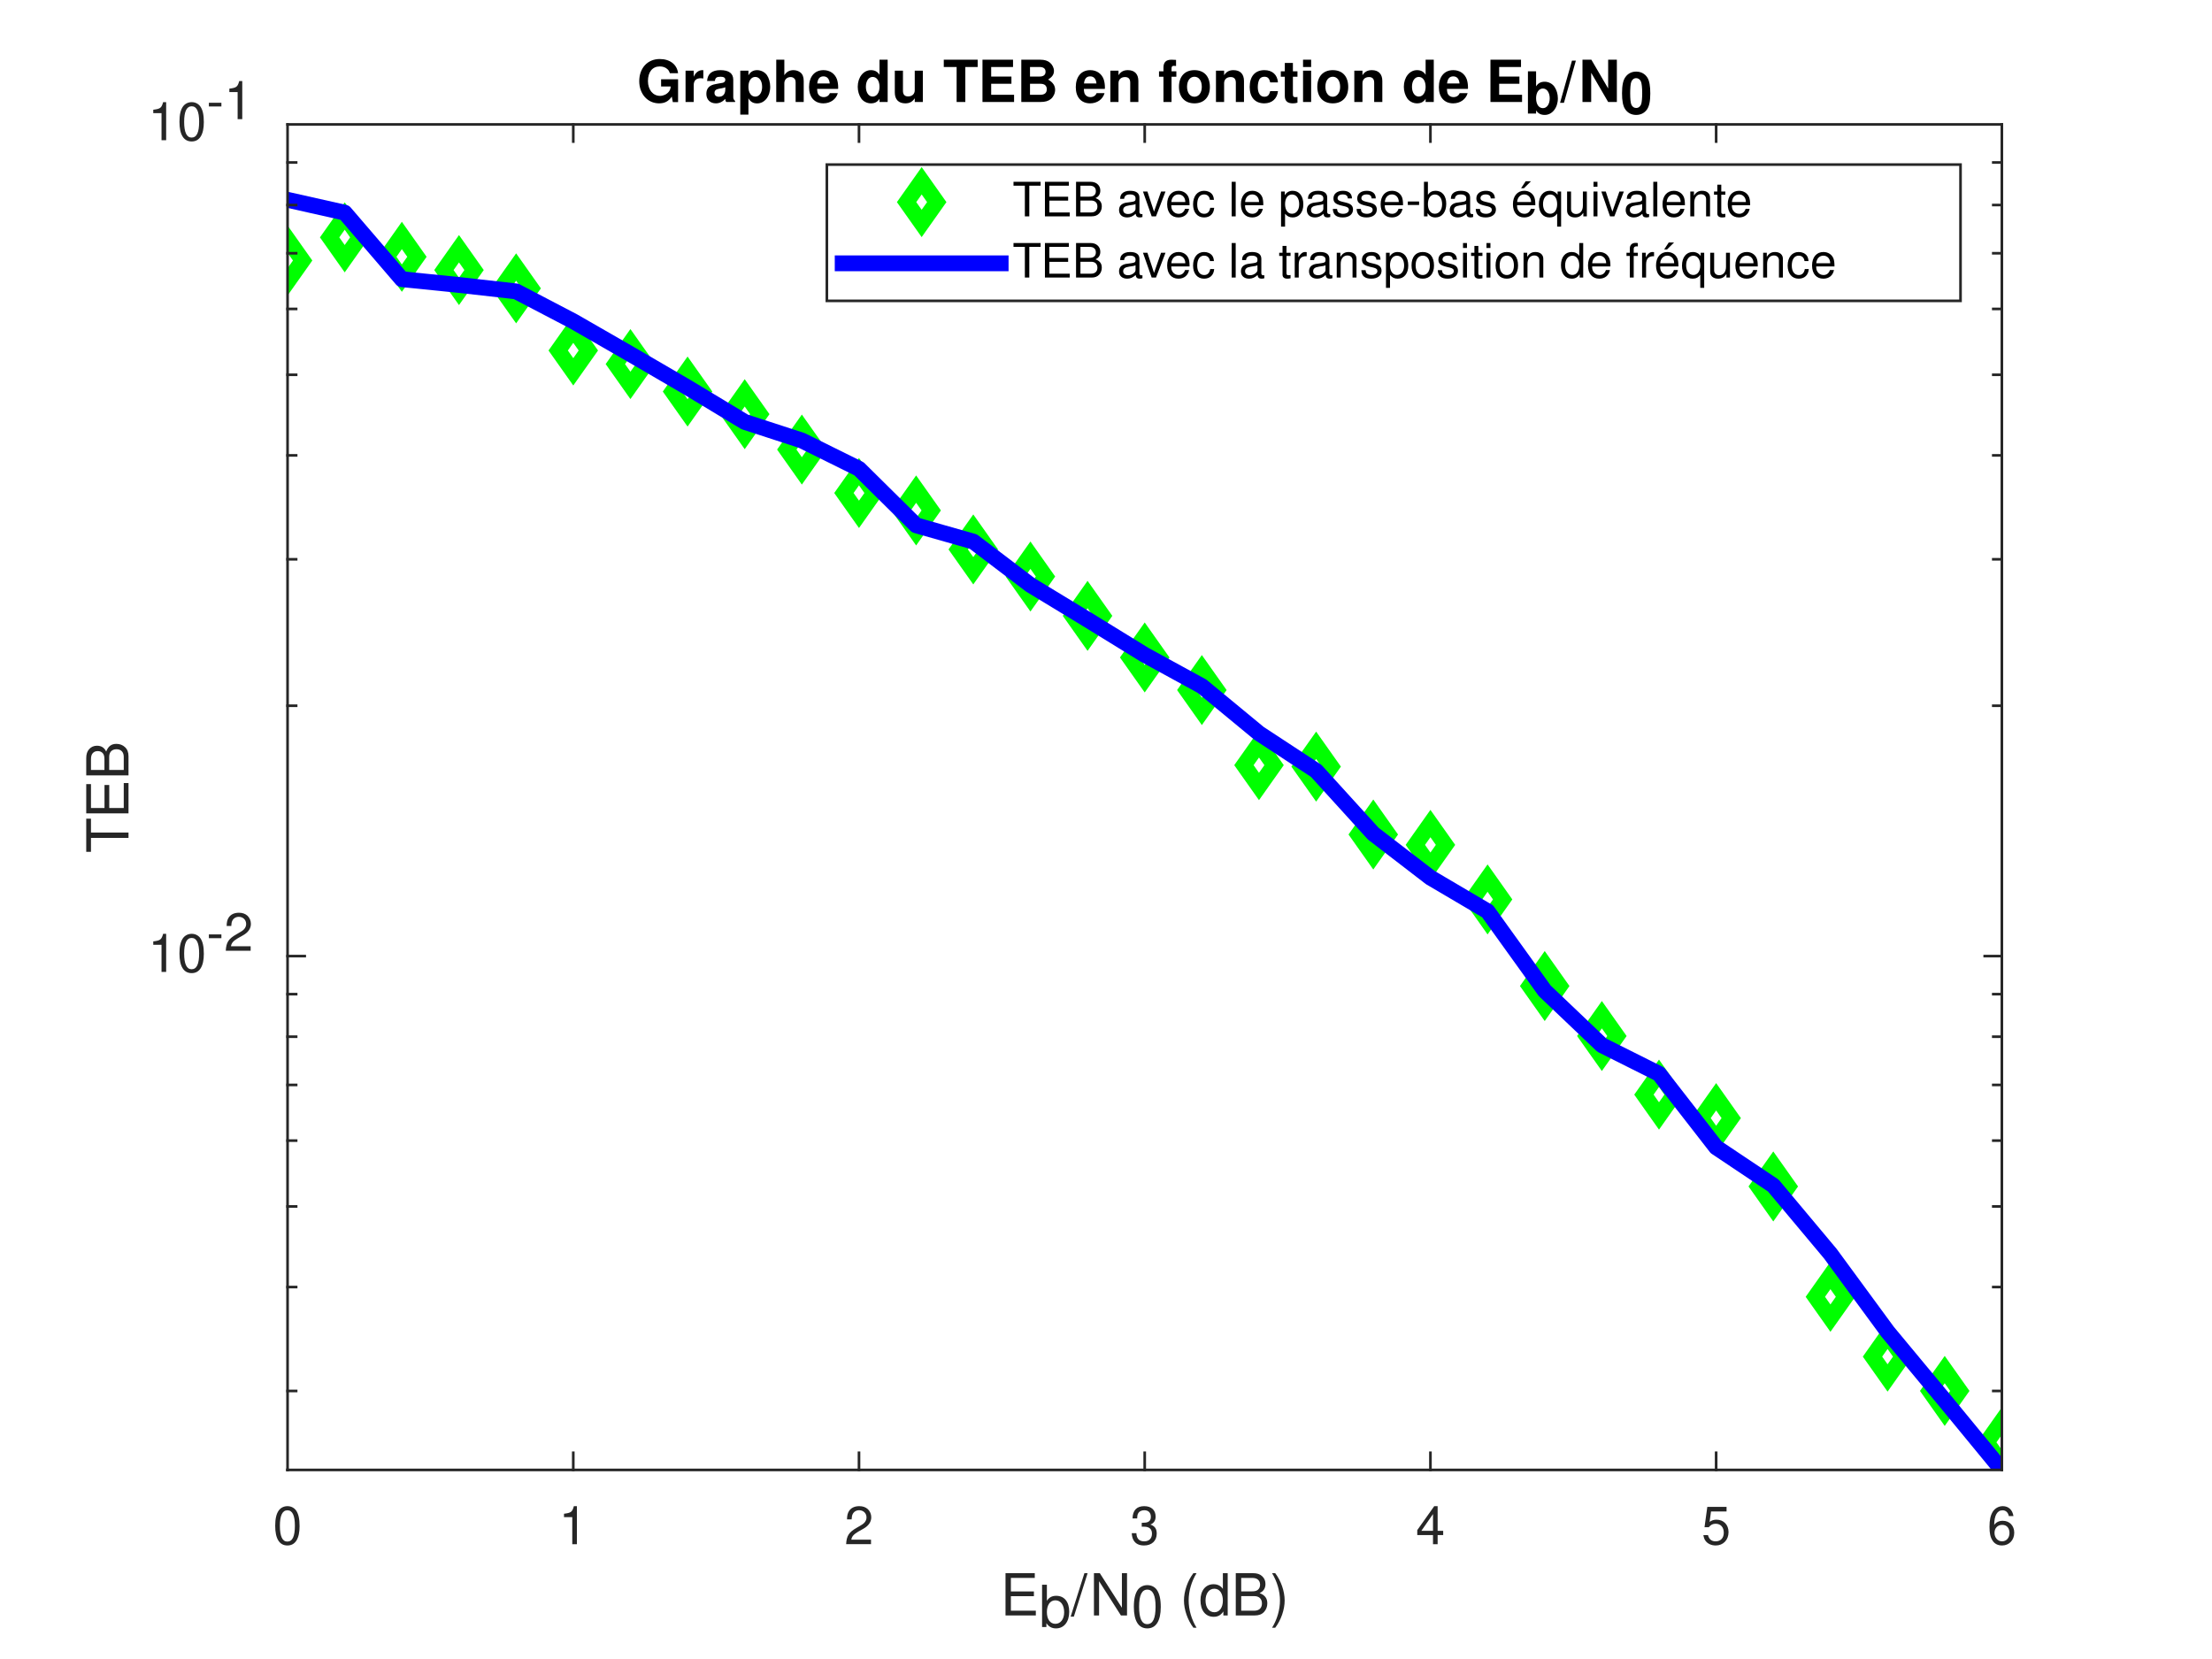
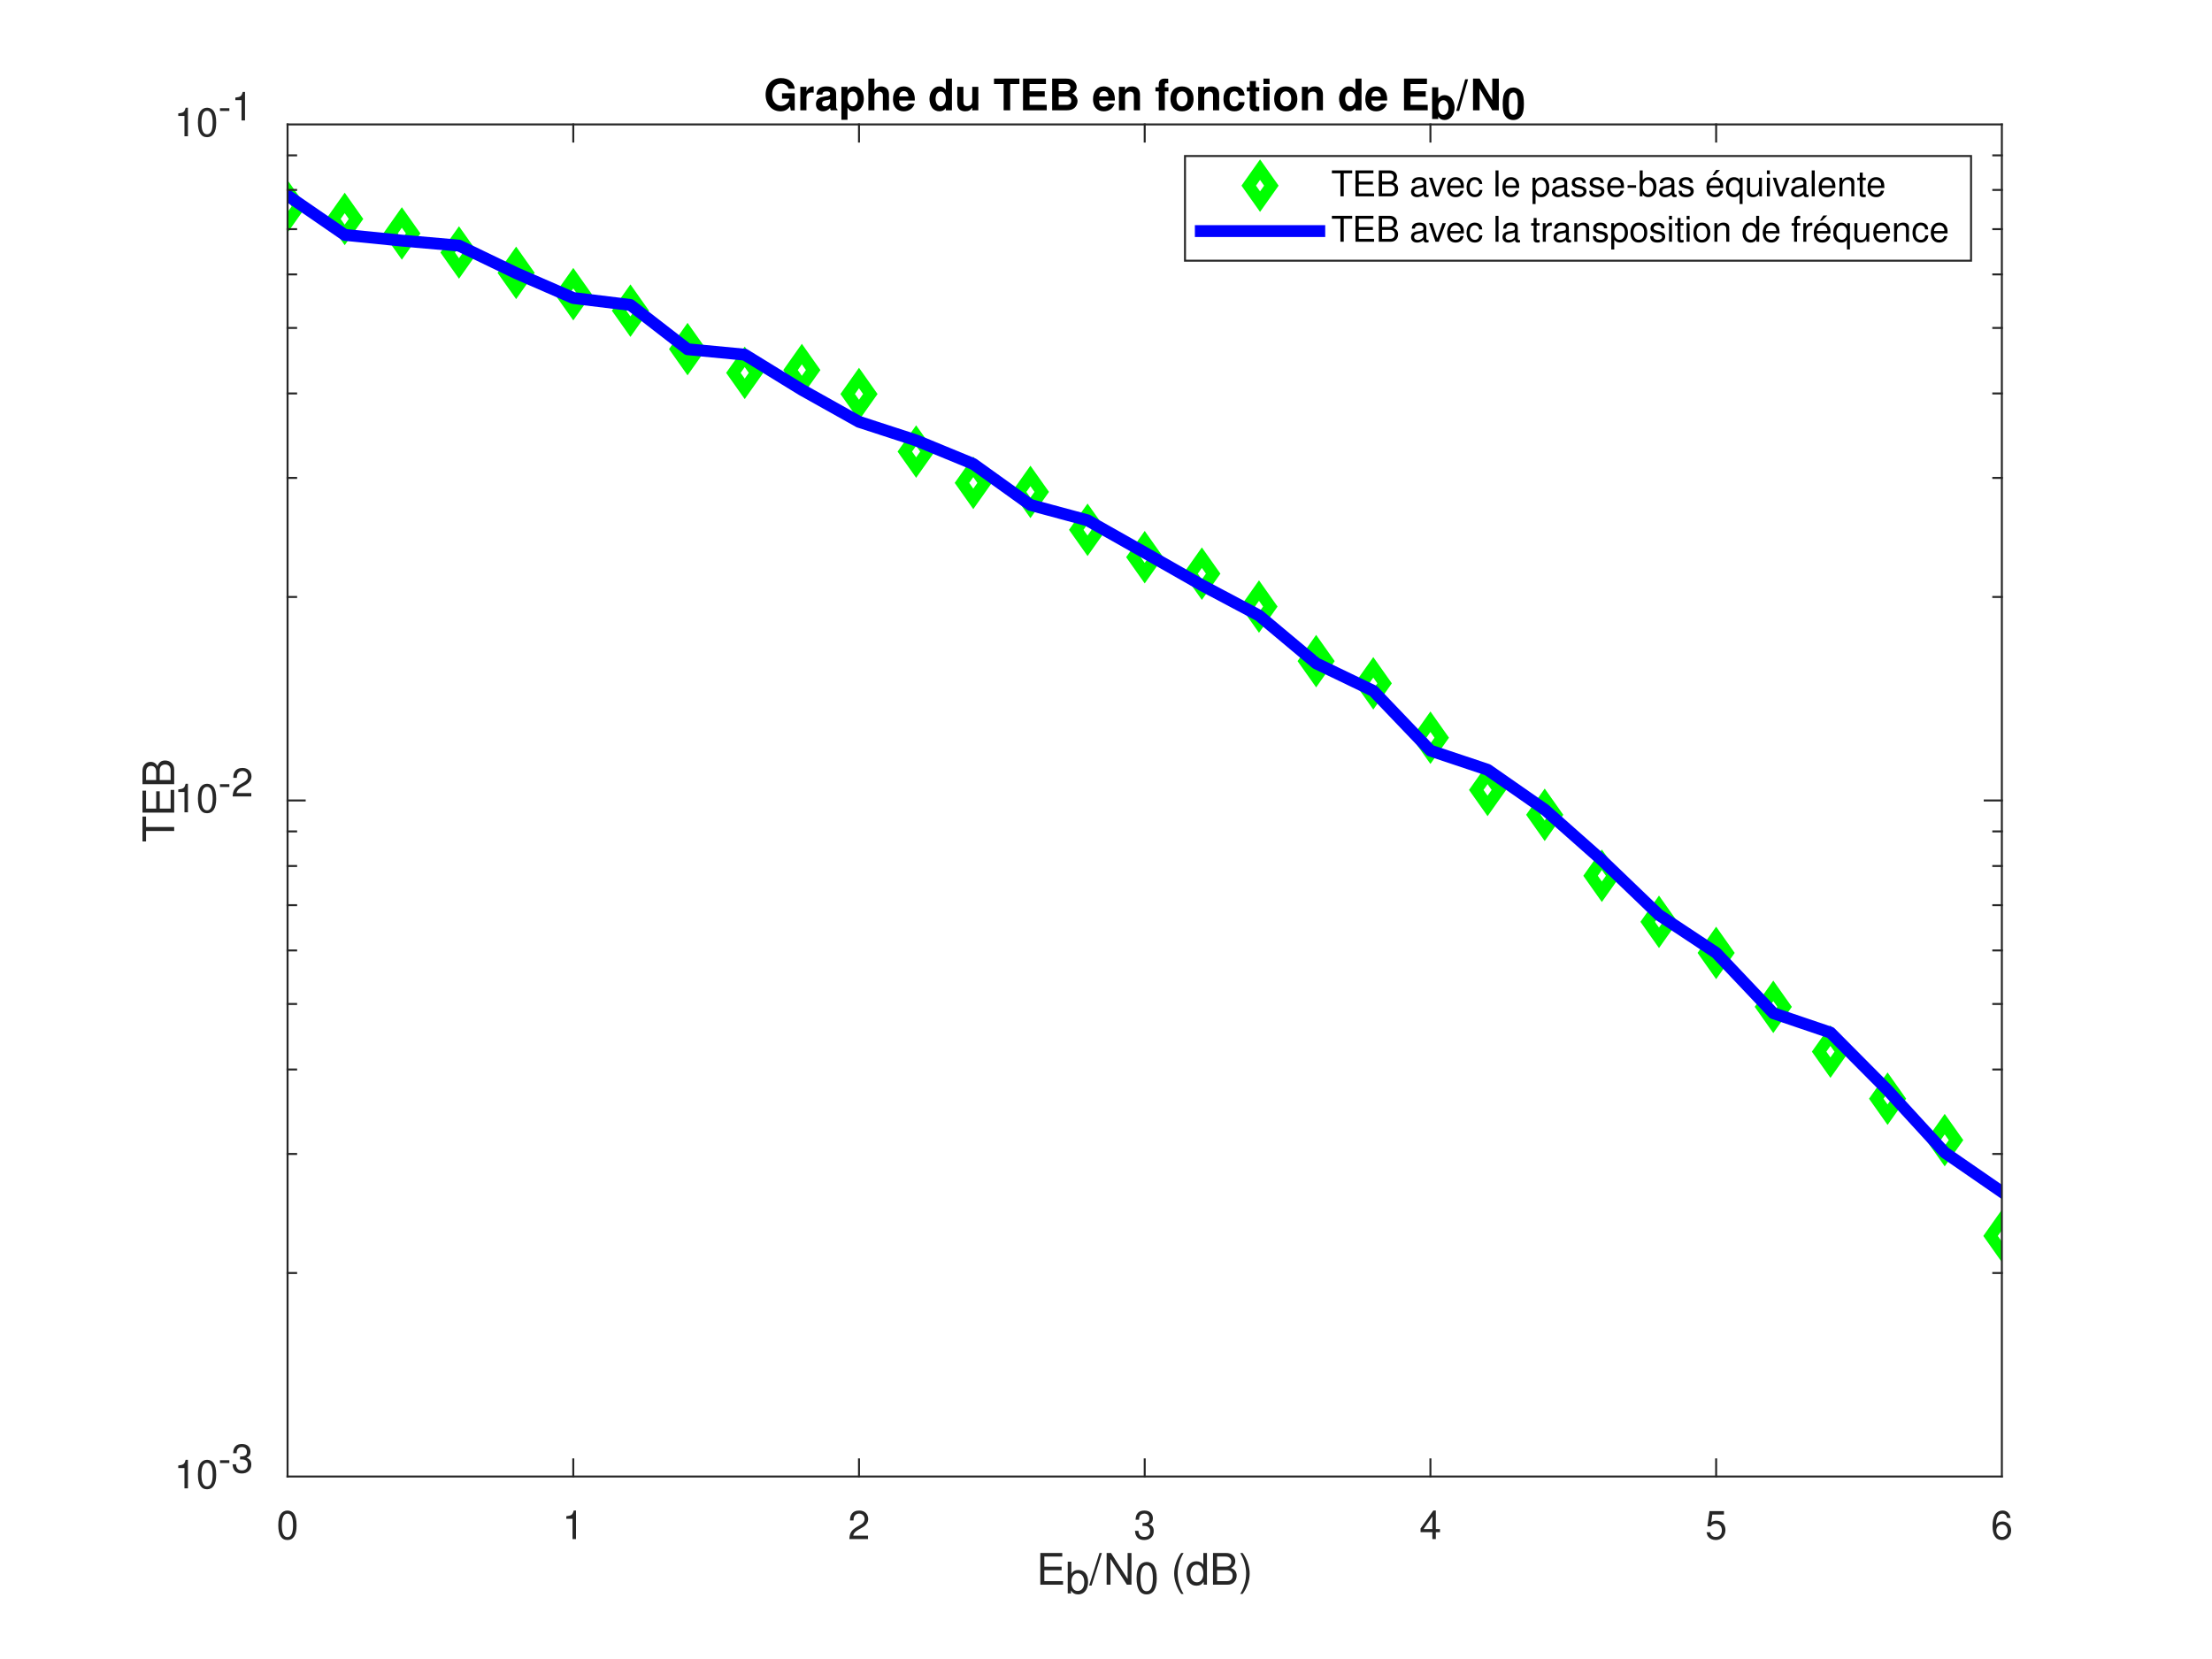
- <svg xmlns="http://www.w3.org/2000/svg" preserveAspectRatio="xMinYMin meet" width="100%" height="100%" fill="none" viewBox="0 0 560.000 420.000" version="1.1">
+ <svg xmlns="http://www.w3.org/2000/svg" preserveAspectRatio="xMinYMin meet" width="100%" height="100%" fill="none" viewBox="0 0 746.667 560.000" version="1.1">
  <g id="topgroup">
-     <rect x="0" y="0" width="560.000" height="420.000" fill="#ffffff" stroke="none" />
+     <rect x="0" y="0" width="746.667" height="560.000" fill="#ffffff" stroke="none" />
    <g id="ID000000">
</g>
    <g id="ID000001">
-       <polygon fill="#ffffff" fill-opacity="1.000" stroke="none" points="72.800,372.133 506.800,372.133 506.800,31.500 72.800,31.500 " />
-       <polygon fill="#ffffff" fill-opacity="1.000" stroke="none" points="72.800,31.500 506.800,31.500 506.800,31.500 72.800,31.500 " />
-       <polygon fill="#ffffff" fill-opacity="1.000" stroke="none" points="72.800,372.133 72.800,372.133 72.800,31.500 72.800,31.500 " />
+       <polygon fill="#ffffff" fill-opacity="1.000" stroke="none" points="97.067,498.400 675.733,498.400 675.733,42.000 97.067,42.000 " />
+       <polygon fill="#ffffff" fill-opacity="1.000" stroke="none" points="97.067,42.000 675.733,42.000 675.733,42.000 97.067,42.000 " />
+       <polygon fill="#ffffff" fill-opacity="1.000" stroke="none" points="97.067,498.400 97.067,498.400 97.067,42.000 97.067,42.000 " />
      <g>
        <g id="ID000003">
-           <g transform="translate(35.467,201.817)">
+           <g transform="translate(61.733,270.200)">
            <g transform="rotate(-90.000)">
              <text x="0.000" y="-0.2em" font-family="Helvetica" text-anchor="middle" dominant-baseline="auto" font-size="11.000pt" fill="#262626">
                <tspan>TEB</tspan>
              </text>
            </g>
          </g>
        </g>
        <g id="ID000004">
-           <g transform="translate(289.800,395.775)">
+           <g transform="translate(386.400,521.720)">
            <g transform="rotate(-0.000)">
              <text x="0.000" y="0.9em" font-family="Helvetica" text-anchor="middle" dominant-baseline="auto" font-size="11.000pt" fill="#262626">
                <tspan>E<tspan style="baseline-shift:sub;font-size:65%%">b</tspan>/N<tspan style="baseline-shift:sub;font-size:65%%">0</tspan> (dB)</tspan>
              </text>
            </g>
          </g>
        </g>
        <g id="ID000005">
-           <g transform="translate(289.800,28.753)">
+           <g transform="translate(386.400,40.168)">
            <g transform="rotate(-0.000)">
              <text x="0.000" y="-0.2em" font-family="Helvetica" text-anchor="middle" dominant-baseline="auto" font-size="11.000pt" font-weight="bold" fill="#000000">
                <tspan>Graphe du TEB en fonction de E<tspan style="baseline-shift:sub;font-size:65%%">b</tspan>/N<tspan style="baseline-shift:sub;font-size:65%%">0</tspan>
                </tspan>
              </text>
            </g>
          </g>
        </g>
        <g id="ID000006" clip-path="url(#ID000002)">
          <g>
-             <polygon fill="none" stroke-linecap="square" stroke-linejoin="miter" stroke="#00ff00" stroke-width="3.000pt" stroke-opacity="1.000" stroke-dasharray="none" points="68.982,65.952 72.800,71.352 76.618,65.952 72.800,60.552 68.982,65.952 " />
-             <polygon fill="none" stroke-linecap="square" stroke-linejoin="miter" stroke="#00ff00" stroke-width="3.000pt" stroke-opacity="1.000" stroke-dasharray="none" points="83.448,60.094 87.267,65.494 91.085,60.094 87.267,54.694 83.448,60.094 " />
-             <polygon fill="none" stroke-linecap="square" stroke-linejoin="miter" stroke="#00ff00" stroke-width="3.000pt" stroke-opacity="1.000" stroke-dasharray="none" points="97.915,65.014 101.733,70.414 105.552,65.014 101.733,59.614 97.915,65.014 " />
-             <polygon fill="none" stroke-linecap="square" stroke-linejoin="miter" stroke="#00ff00" stroke-width="3.000pt" stroke-opacity="1.000" stroke-dasharray="none" points="112.382,68.370 116.200,73.770 120.018,68.370 116.200,62.970 112.382,68.370 " />
-             <polygon fill="none" stroke-linecap="square" stroke-linejoin="miter" stroke="#00ff00" stroke-width="3.000pt" stroke-opacity="1.000" stroke-dasharray="none" points="126.848,73.001 130.667,78.401 134.485,73.001 130.667,67.601 126.848,73.001 " />
-             <polygon fill="none" stroke-linecap="square" stroke-linejoin="miter" stroke="#00ff00" stroke-width="3.000pt" stroke-opacity="1.000" stroke-dasharray="none" points="141.315,88.729 145.133,94.129 148.952,88.729 145.133,83.329 141.315,88.729 " />
-             <polygon fill="none" stroke-linecap="square" stroke-linejoin="miter" stroke="#00ff00" stroke-width="3.000pt" stroke-opacity="1.000" stroke-dasharray="none" points="155.782,92.169 159.600,97.569 163.418,92.169 159.600,86.769 155.782,92.169 " />
-             <polygon fill="none" stroke-linecap="square" stroke-linejoin="miter" stroke="#00ff00" stroke-width="3.000pt" stroke-opacity="1.000" stroke-dasharray="none" points="170.248,99.126 174.067,104.526 177.885,99.126 174.067,93.726 170.248,99.126 " />
-             <polygon fill="none" stroke-linecap="square" stroke-linejoin="miter" stroke="#00ff00" stroke-width="3.000pt" stroke-opacity="1.000" stroke-dasharray="none" points="184.715,104.853 188.533,110.253 192.352,104.853 188.533,99.453 184.715,104.853 " />
-             <polygon fill="none" stroke-linecap="square" stroke-linejoin="miter" stroke="#00ff00" stroke-width="3.000pt" stroke-opacity="1.000" stroke-dasharray="none" points="199.182,113.813 203.000,119.213 206.818,113.813 203.000,108.413 199.182,113.813 " />
-             <polygon fill="none" stroke-linecap="square" stroke-linejoin="miter" stroke="#00ff00" stroke-width="3.000pt" stroke-opacity="1.000" stroke-dasharray="none" points="213.648,124.810 217.467,130.210 221.285,124.810 217.467,119.410 213.648,124.810 " />
-             <polygon fill="none" stroke-linecap="square" stroke-linejoin="miter" stroke="#00ff00" stroke-width="3.000pt" stroke-opacity="1.000" stroke-dasharray="none" points="228.115,129.225 231.933,134.625 235.752,129.225 231.933,123.825 228.115,129.225 " />
-             <polygon fill="none" stroke-linecap="square" stroke-linejoin="miter" stroke="#00ff00" stroke-width="3.000pt" stroke-opacity="1.000" stroke-dasharray="none" points="242.582,139.097 246.400,144.497 250.218,139.097 246.400,133.697 242.582,139.097 " />
-             <polygon fill="none" stroke-linecap="square" stroke-linejoin="miter" stroke="#00ff00" stroke-width="3.000pt" stroke-opacity="1.000" stroke-dasharray="none" points="257.048,145.951 260.867,151.351 264.685,145.951 260.867,140.551 257.048,145.951 " />
-             <polygon fill="none" stroke-linecap="square" stroke-linejoin="miter" stroke="#00ff00" stroke-width="3.000pt" stroke-opacity="1.000" stroke-dasharray="none" points="271.515,155.912 275.333,161.312 279.152,155.912 275.333,150.512 271.515,155.912 " />
-             <polygon fill="none" stroke-linecap="square" stroke-linejoin="miter" stroke="#00ff00" stroke-width="3.000pt" stroke-opacity="1.000" stroke-dasharray="none" points="285.982,166.447 289.800,171.847 293.618,166.447 289.800,161.047 285.982,166.447 " />
-             <polygon fill="none" stroke-linecap="square" stroke-linejoin="miter" stroke="#00ff00" stroke-width="3.000pt" stroke-opacity="1.000" stroke-dasharray="none" points="300.448,174.699 304.267,180.099 308.085,174.699 304.267,169.299 300.448,174.699 " />
-             <polygon fill="none" stroke-linecap="square" stroke-linejoin="miter" stroke="#00ff00" stroke-width="3.000pt" stroke-opacity="1.000" stroke-dasharray="none" points="314.915,193.708 318.733,199.108 322.552,193.708 318.733,188.308 314.915,193.708 " />
-             <polygon fill="none" stroke-linecap="square" stroke-linejoin="miter" stroke="#00ff00" stroke-width="3.000pt" stroke-opacity="1.000" stroke-dasharray="none" points="329.382,194.078 333.200,199.478 337.018,194.078 333.200,188.678 329.382,194.078 " />
-             <polygon fill="none" stroke-linecap="square" stroke-linejoin="miter" stroke="#00ff00" stroke-width="3.000pt" stroke-opacity="1.000" stroke-dasharray="none" points="343.848,211.265 347.667,216.665 351.485,211.265 347.667,205.865 343.848,211.265 " />
-             <polygon fill="none" stroke-linecap="square" stroke-linejoin="miter" stroke="#00ff00" stroke-width="3.000pt" stroke-opacity="1.000" stroke-dasharray="none" points="358.315,213.895 362.133,219.295 365.952,213.895 362.133,208.495 358.315,213.895 " />
-             <polygon fill="none" stroke-linecap="square" stroke-linejoin="miter" stroke="#00ff00" stroke-width="3.000pt" stroke-opacity="1.000" stroke-dasharray="none" points="372.782,227.701 376.600,233.101 380.418,227.701 376.600,222.301 372.782,227.701 " />
-             <polygon fill="none" stroke-linecap="square" stroke-linejoin="miter" stroke="#00ff00" stroke-width="3.000pt" stroke-opacity="1.000" stroke-dasharray="none" points="387.248,249.630 391.067,255.030 394.885,249.630 391.067,244.230 387.248,249.630 " />
-             <polygon fill="none" stroke-linecap="square" stroke-linejoin="miter" stroke="#00ff00" stroke-width="3.000pt" stroke-opacity="1.000" stroke-dasharray="none" points="401.715,262.281 405.533,267.681 409.352,262.281 405.533,256.881 401.715,262.281 " />
-             <polygon fill="none" stroke-linecap="square" stroke-linejoin="miter" stroke="#00ff00" stroke-width="3.000pt" stroke-opacity="1.000" stroke-dasharray="none" points="416.182,277.122 420.000,282.522 423.818,277.122 420.000,271.722 416.182,277.122 " />
-             <polygon fill="none" stroke-linecap="square" stroke-linejoin="miter" stroke="#00ff00" stroke-width="3.000pt" stroke-opacity="1.000" stroke-dasharray="none" points="430.648,283.065 434.467,288.465 438.285,283.065 434.467,277.665 430.648,283.065 " />
-             <polygon fill="none" stroke-linecap="square" stroke-linejoin="miter" stroke="#00ff00" stroke-width="3.000pt" stroke-opacity="1.000" stroke-dasharray="none" points="445.115,300.368 448.933,305.768 452.752,300.368 448.933,294.968 445.115,300.368 " />
-             <polygon fill="none" stroke-linecap="square" stroke-linejoin="miter" stroke="#00ff00" stroke-width="3.000pt" stroke-opacity="1.000" stroke-dasharray="none" points="459.582,328.306 463.400,333.706 467.218,328.306 463.400,322.906 459.582,328.306 " />
-             <polygon fill="none" stroke-linecap="square" stroke-linejoin="miter" stroke="#00ff00" stroke-width="3.000pt" stroke-opacity="1.000" stroke-dasharray="none" points="474.048,343.447 477.867,348.847 481.685,343.447 477.867,338.047 474.048,343.447 " />
-             <polygon fill="none" stroke-linecap="square" stroke-linejoin="miter" stroke="#00ff00" stroke-width="3.000pt" stroke-opacity="1.000" stroke-dasharray="none" points="488.515,352.131 492.333,357.531 496.152,352.131 492.333,346.731 488.515,352.131 " />
-             <polygon fill="none" stroke-linecap="square" stroke-linejoin="miter" stroke="#00ff00" stroke-width="3.000pt" stroke-opacity="1.000" stroke-dasharray="none" points="502.982,365.141 506.800,370.541 510.618,365.141 506.800,359.741 502.982,365.141 " />
+             <polygon fill="none" stroke-linecap="square" stroke-linejoin="miter" stroke="#00ff00" stroke-width="3.000pt" stroke-opacity="1.000" stroke-dasharray="none" points="93.248,69.674 97.067,75.074 100.885,69.674 97.067,64.274 93.248,69.674 " />
+             <polygon fill="none" stroke-linecap="square" stroke-linejoin="miter" stroke="#00ff00" stroke-width="3.000pt" stroke-opacity="1.000" stroke-dasharray="none" points="112.537,73.901 116.356,79.301 120.174,73.901 116.356,68.501 112.537,73.901 " />
+             <polygon fill="none" stroke-linecap="square" stroke-linejoin="miter" stroke="#00ff00" stroke-width="3.000pt" stroke-opacity="1.000" stroke-dasharray="none" points="131.826,78.802 135.644,84.202 139.463,78.802 135.644,73.402 131.826,78.802 " />
+             <polygon fill="none" stroke-linecap="square" stroke-linejoin="miter" stroke="#00ff00" stroke-width="3.000pt" stroke-opacity="1.000" stroke-dasharray="none" points="151.115,85.231 154.933,90.631 158.752,85.231 154.933,79.831 151.115,85.231 " />
+             <polygon fill="none" stroke-linecap="square" stroke-linejoin="miter" stroke="#00ff00" stroke-width="3.000pt" stroke-opacity="1.000" stroke-dasharray="none" points="170.404,92.107 174.222,97.507 178.041,92.107 174.222,86.707 170.404,92.107 " />
+             <polygon fill="none" stroke-linecap="square" stroke-linejoin="miter" stroke="#00ff00" stroke-width="3.000pt" stroke-opacity="1.000" stroke-dasharray="none" points="189.693,99.299 193.511,104.699 197.329,99.299 193.511,93.899 189.693,99.299 " />
+             <polygon fill="none" stroke-linecap="square" stroke-linejoin="miter" stroke="#00ff00" stroke-width="3.000pt" stroke-opacity="1.000" stroke-dasharray="none" points="208.982,104.864 212.800,110.264 216.618,104.864 212.800,99.464 208.982,104.864 " />
+             <polygon fill="none" stroke-linecap="square" stroke-linejoin="miter" stroke="#00ff00" stroke-width="3.000pt" stroke-opacity="1.000" stroke-dasharray="none" points="228.271,117.838 232.089,123.238 235.907,117.838 232.089,112.438 228.271,117.838 " />
+             <polygon fill="none" stroke-linecap="square" stroke-linejoin="miter" stroke="#00ff00" stroke-width="3.000pt" stroke-opacity="1.000" stroke-dasharray="none" points="247.559,125.855 251.378,131.255 255.196,125.855 251.378,120.455 247.559,125.855 " />
+             <polygon fill="none" stroke-linecap="square" stroke-linejoin="miter" stroke="#00ff00" stroke-width="3.000pt" stroke-opacity="1.000" stroke-dasharray="none" points="266.848,124.914 270.667,130.314 274.485,124.914 270.667,119.514 266.848,124.914 " />
+             <polygon fill="none" stroke-linecap="square" stroke-linejoin="miter" stroke="#00ff00" stroke-width="3.000pt" stroke-opacity="1.000" stroke-dasharray="none" points="286.137,132.999 289.956,138.399 293.774,132.999 289.956,127.599 286.137,132.999 " />
+             <polygon fill="none" stroke-linecap="square" stroke-linejoin="miter" stroke="#00ff00" stroke-width="3.000pt" stroke-opacity="1.000" stroke-dasharray="none" points="305.426,152.428 309.244,157.828 313.063,152.428 309.244,147.028 305.426,152.428 " />
+             <polygon fill="none" stroke-linecap="square" stroke-linejoin="miter" stroke="#00ff00" stroke-width="3.000pt" stroke-opacity="1.000" stroke-dasharray="none" points="324.715,162.999 328.533,168.399 332.352,162.999 328.533,157.599 324.715,162.999 " />
+             <polygon fill="none" stroke-linecap="square" stroke-linejoin="miter" stroke="#00ff00" stroke-width="3.000pt" stroke-opacity="1.000" stroke-dasharray="none" points="344.004,166.045 347.822,171.445 351.641,166.045 347.822,160.645 344.004,166.045 " />
+             <polygon fill="none" stroke-linecap="square" stroke-linejoin="miter" stroke="#00ff00" stroke-width="3.000pt" stroke-opacity="1.000" stroke-dasharray="none" points="363.293,178.836 367.111,184.236 370.929,178.836 367.111,173.436 363.293,178.836 " />
+             <polygon fill="none" stroke-linecap="square" stroke-linejoin="miter" stroke="#00ff00" stroke-width="3.000pt" stroke-opacity="1.000" stroke-dasharray="none" points="382.582,188.079 386.400,193.479 390.218,188.079 386.400,182.679 382.582,188.079 " />
+             <polygon fill="none" stroke-linecap="square" stroke-linejoin="miter" stroke="#00ff00" stroke-width="3.000pt" stroke-opacity="1.000" stroke-dasharray="none" points="401.871,193.639 405.689,199.039 409.507,193.639 405.689,188.239 401.871,193.639 " />
+             <polygon fill="none" stroke-linecap="square" stroke-linejoin="miter" stroke="#00ff00" stroke-width="3.000pt" stroke-opacity="1.000" stroke-dasharray="none" points="421.159,204.748 424.978,210.148 428.796,204.748 424.978,199.348 421.159,204.748 " />
+             <polygon fill="none" stroke-linecap="square" stroke-linejoin="miter" stroke="#00ff00" stroke-width="3.000pt" stroke-opacity="1.000" stroke-dasharray="none" points="440.448,223.165 444.267,228.565 448.085,223.165 444.267,217.765 440.448,223.165 " />
+             <polygon fill="none" stroke-linecap="square" stroke-linejoin="miter" stroke="#00ff00" stroke-width="3.000pt" stroke-opacity="1.000" stroke-dasharray="none" points="459.737,230.659 463.556,236.059 467.374,230.659 463.556,225.259 459.737,230.659 " />
+             <polygon fill="none" stroke-linecap="square" stroke-linejoin="miter" stroke="#00ff00" stroke-width="3.000pt" stroke-opacity="1.000" stroke-dasharray="none" points="479.026,249.015 482.844,254.415 486.663,249.015 482.844,243.615 479.026,249.015 " />
+             <polygon fill="none" stroke-linecap="square" stroke-linejoin="miter" stroke="#00ff00" stroke-width="3.000pt" stroke-opacity="1.000" stroke-dasharray="none" points="498.315,266.642 502.133,272.042 505.952,266.642 502.133,261.242 498.315,266.642 " />
+             <polygon fill="none" stroke-linecap="square" stroke-linejoin="miter" stroke="#00ff00" stroke-width="3.000pt" stroke-opacity="1.000" stroke-dasharray="none" points="517.604,275.040 521.422,280.440 525.241,275.040 521.422,269.640 517.604,275.040 " />
+             <polygon fill="none" stroke-linecap="square" stroke-linejoin="miter" stroke="#00ff00" stroke-width="3.000pt" stroke-opacity="1.000" stroke-dasharray="none" points="536.893,295.623 540.711,301.023 544.529,295.623 540.711,290.223 536.893,295.623 " />
+             <polygon fill="none" stroke-linecap="square" stroke-linejoin="miter" stroke="#00ff00" stroke-width="3.000pt" stroke-opacity="1.000" stroke-dasharray="none" points="556.182,311.164 560.000,316.564 563.818,311.164 560.000,305.764 556.182,311.164 " />
+             <polygon fill="none" stroke-linecap="square" stroke-linejoin="miter" stroke="#00ff00" stroke-width="3.000pt" stroke-opacity="1.000" stroke-dasharray="none" points="575.471,321.661 579.289,327.061 583.107,321.661 579.289,316.261 575.471,321.661 " />
+             <polygon fill="none" stroke-linecap="square" stroke-linejoin="miter" stroke="#00ff00" stroke-width="3.000pt" stroke-opacity="1.000" stroke-dasharray="none" points="594.759,339.864 598.578,345.264 602.396,339.864 598.578,334.464 594.759,339.864 " />
+             <polygon fill="none" stroke-linecap="square" stroke-linejoin="miter" stroke="#00ff00" stroke-width="3.000pt" stroke-opacity="1.000" stroke-dasharray="none" points="614.048,354.987 617.867,360.387 621.685,354.987 617.867,349.587 614.048,354.987 " />
+             <polygon fill="none" stroke-linecap="square" stroke-linejoin="miter" stroke="#00ff00" stroke-width="3.000pt" stroke-opacity="1.000" stroke-dasharray="none" points="633.337,370.870 637.156,376.270 640.974,370.870 637.156,365.470 633.337,370.870 " />
+             <polygon fill="none" stroke-linecap="square" stroke-linejoin="miter" stroke="#00ff00" stroke-width="3.000pt" stroke-opacity="1.000" stroke-dasharray="none" points="652.626,384.847 656.444,390.247 660.263,384.847 656.444,379.447 652.626,384.847 " />
+             <polygon fill="none" stroke-linecap="square" stroke-linejoin="miter" stroke="#00ff00" stroke-width="3.000pt" stroke-opacity="1.000" stroke-dasharray="none" points="671.915,417.194 675.733,422.594 679.552,417.194 675.733,411.794 671.915,417.194 " />
          </g>
        </g>
        <g id="ID000007" clip-path="url(#ID000002)">
-           <polyline fill="none" stroke-linecap="square" stroke-linejoin="round" stroke="#0000ff" stroke-width="3.000pt" stroke-dasharray="none" stroke-opacity="1.000" points="72.800,50.585 87.267,53.837 101.733,70.683 116.200,72.141 130.667,73.769 145.133,81.333 159.600,89.652 174.067,98.082 188.533,106.812 203.000,111.520 217.467,118.685 231.933,132.991 246.400,137.105 260.867,148.095 275.333,156.880 289.800,165.789 304.267,173.704 318.733,185.648 333.200,195.139 347.667,211.059 362.133,222.185 376.600,230.706 391.067,250.827 405.533,264.599 420.000,271.847 434.467,290.456 448.933,300.132 463.400,317.414 477.867,337.125 492.333,354.544 506.800,372.133 " />
+           <polyline fill="none" stroke-linecap="square" stroke-linejoin="round" stroke="#0000ff" stroke-width="3.000pt" stroke-dasharray="none" stroke-opacity="1.000" points="97.067,66.003 116.356,79.283 135.644,81.221 154.933,82.901 174.222,92.193 193.511,100.594 212.800,102.942 232.089,117.883 251.378,119.712 270.667,131.580 289.956,142.381 309.244,148.662 328.533,156.607 347.822,170.440 367.111,175.637 386.400,186.538 405.689,197.525 424.978,207.764 444.267,223.910 463.556,233.194 482.844,253.372 502.133,259.827 521.422,273.259 540.711,290.336 560.000,308.856 579.289,321.630 598.578,341.997 617.867,348.549 637.156,367.977 656.444,389.024 675.733,402.340 " />
        </g>
        <clipPath id="ID000002">
-           <rect x="72.800" y="31.500" width="434.000" height="340.633" />
+           <rect x="97.067" y="42.000" width="578.667" height="456.400" />
        </clipPath>
      </g>
      <g>
-         <polyline fill="none" stroke-linecap="square" stroke-linejoin="miter" stroke="#262626" stroke-width="0.500pt" stroke-dasharray="none" stroke-opacity="1.000" points="145.133,372.133 145.133,367.793 " />
-         <polyline fill="none" stroke-linecap="square" stroke-linejoin="miter" stroke="#262626" stroke-width="0.500pt" stroke-dasharray="none" stroke-opacity="1.000" points="217.467,372.133 217.467,367.793 " />
-         <polyline fill="none" stroke-linecap="square" stroke-linejoin="miter" stroke="#262626" stroke-width="0.500pt" stroke-dasharray="none" stroke-opacity="1.000" points="289.800,372.133 289.800,367.793 " />
-         <polyline fill="none" stroke-linecap="square" stroke-linejoin="miter" stroke="#262626" stroke-width="0.500pt" stroke-dasharray="none" stroke-opacity="1.000" points="362.133,372.133 362.133,367.793 " />
-         <polyline fill="none" stroke-linecap="square" stroke-linejoin="miter" stroke="#262626" stroke-width="0.500pt" stroke-dasharray="none" stroke-opacity="1.000" points="434.467,372.133 434.467,367.793 " />
-         <polyline fill="none" stroke-linecap="square" stroke-linejoin="miter" stroke="#262626" stroke-width="0.500pt" stroke-dasharray="none" stroke-opacity="1.000" points="72.800,372.133 506.800,372.133 " />
-         <polyline fill="none" stroke-linecap="square" stroke-linejoin="miter" stroke="#262626" stroke-width="0.500pt" stroke-dasharray="none" stroke-opacity="1.000" points="145.133,31.500 145.133,35.840 " />
-         <polyline fill="none" stroke-linecap="square" stroke-linejoin="miter" stroke="#262626" stroke-width="0.500pt" stroke-dasharray="none" stroke-opacity="1.000" points="217.467,31.500 217.467,35.840 " />
-         <polyline fill="none" stroke-linecap="square" stroke-linejoin="miter" stroke="#262626" stroke-width="0.500pt" stroke-dasharray="none" stroke-opacity="1.000" points="289.800,31.500 289.800,35.840 " />
-         <polyline fill="none" stroke-linecap="square" stroke-linejoin="miter" stroke="#262626" stroke-width="0.500pt" stroke-dasharray="none" stroke-opacity="1.000" points="362.133,31.500 362.133,35.840 " />
-         <polyline fill="none" stroke-linecap="square" stroke-linejoin="miter" stroke="#262626" stroke-width="0.500pt" stroke-dasharray="none" stroke-opacity="1.000" points="434.467,31.500 434.467,35.840 " />
-         <polyline fill="none" stroke-linecap="square" stroke-linejoin="miter" stroke="#262626" stroke-width="0.500pt" stroke-dasharray="none" stroke-opacity="1.000" points="72.800,31.500 506.800,31.500 " />
-         <g transform="translate(72.800,378.946)">
+         <polyline fill="none" stroke-linecap="square" stroke-linejoin="miter" stroke="#262626" stroke-width="0.500pt" stroke-dasharray="none" stroke-opacity="1.000" points="193.511,498.400 193.511,492.613 " />
+         <polyline fill="none" stroke-linecap="square" stroke-linejoin="miter" stroke="#262626" stroke-width="0.500pt" stroke-dasharray="none" stroke-opacity="1.000" points="289.956,498.400 289.956,492.613 " />
+         <polyline fill="none" stroke-linecap="square" stroke-linejoin="miter" stroke="#262626" stroke-width="0.500pt" stroke-dasharray="none" stroke-opacity="1.000" points="386.400,498.400 386.400,492.613 " />
+         <polyline fill="none" stroke-linecap="square" stroke-linejoin="miter" stroke="#262626" stroke-width="0.500pt" stroke-dasharray="none" stroke-opacity="1.000" points="482.844,498.400 482.844,492.613 " />
+         <polyline fill="none" stroke-linecap="square" stroke-linejoin="miter" stroke="#262626" stroke-width="0.500pt" stroke-dasharray="none" stroke-opacity="1.000" points="579.289,498.400 579.289,492.613 " />
+         <polyline fill="none" stroke-linecap="square" stroke-linejoin="miter" stroke="#262626" stroke-width="0.500pt" stroke-dasharray="none" stroke-opacity="1.000" points="97.067,498.400 675.733,498.400 " />
+         <polyline fill="none" stroke-linecap="square" stroke-linejoin="miter" stroke="#262626" stroke-width="0.500pt" stroke-dasharray="none" stroke-opacity="1.000" points="193.511,42.000 193.511,47.787 " />
+         <polyline fill="none" stroke-linecap="square" stroke-linejoin="miter" stroke="#262626" stroke-width="0.500pt" stroke-dasharray="none" stroke-opacity="1.000" points="289.956,42.000 289.956,47.787 " />
+         <polyline fill="none" stroke-linecap="square" stroke-linejoin="miter" stroke="#262626" stroke-width="0.500pt" stroke-dasharray="none" stroke-opacity="1.000" points="386.400,42.000 386.400,47.787 " />
+         <polyline fill="none" stroke-linecap="square" stroke-linejoin="miter" stroke="#262626" stroke-width="0.500pt" stroke-dasharray="none" stroke-opacity="1.000" points="482.844,42.000 482.844,47.787 " />
+         <polyline fill="none" stroke-linecap="square" stroke-linejoin="miter" stroke="#262626" stroke-width="0.500pt" stroke-dasharray="none" stroke-opacity="1.000" points="579.289,42.000 579.289,47.787 " />
+         <polyline fill="none" stroke-linecap="square" stroke-linejoin="miter" stroke="#262626" stroke-width="0.500pt" stroke-dasharray="none" stroke-opacity="1.000" points="97.067,42.000 675.733,42.000 " />
+         <g transform="translate(97.067,507.528)">
          <g transform="rotate(-0.000)">
            <text x="0.000" y="0.9em" font-family="Helvetica" text-anchor="middle" dominant-baseline="auto" font-size="10.000pt" fill="#262626">
              <tspan>0</tspan>
            </text>
          </g>
        </g>
-         <g transform="translate(145.133,378.946)">
+         <g transform="translate(193.511,507.528)">
          <g transform="rotate(-0.000)">
            <text x="0.000" y="0.9em" font-family="Helvetica" text-anchor="middle" dominant-baseline="auto" font-size="10.000pt" fill="#262626">
              <tspan>1</tspan>
            </text>
          </g>
        </g>
-         <g transform="translate(217.467,378.946)">
+         <g transform="translate(289.956,507.528)">
          <g transform="rotate(-0.000)">
            <text x="0.000" y="0.9em" font-family="Helvetica" text-anchor="middle" dominant-baseline="auto" font-size="10.000pt" fill="#262626">
              <tspan>2</tspan>
            </text>
          </g>
        </g>
-         <g transform="translate(289.800,378.946)">
+         <g transform="translate(386.400,507.528)">
          <g transform="rotate(-0.000)">
            <text x="0.000" y="0.9em" font-family="Helvetica" text-anchor="middle" dominant-baseline="auto" font-size="10.000pt" fill="#262626">
              <tspan>3</tspan>
            </text>
          </g>
        </g>
-         <g transform="translate(362.133,378.946)">
+         <g transform="translate(482.844,507.528)">
          <g transform="rotate(-0.000)">
            <text x="0.000" y="0.9em" font-family="Helvetica" text-anchor="middle" dominant-baseline="auto" font-size="10.000pt" fill="#262626">
              <tspan>4</tspan>
            </text>
          </g>
        </g>
-         <g transform="translate(434.467,378.946)">
+         <g transform="translate(579.289,507.528)">
          <g transform="rotate(-0.000)">
            <text x="0.000" y="0.9em" font-family="Helvetica" text-anchor="middle" dominant-baseline="auto" font-size="10.000pt" fill="#262626">
              <tspan>5</tspan>
            </text>
          </g>
        </g>
-         <g transform="translate(506.800,378.946)">
+         <g transform="translate(675.733,507.528)">
          <g transform="rotate(-0.000)">
            <text x="0.000" y="0.9em" font-family="Helvetica" text-anchor="middle" dominant-baseline="auto" font-size="10.000pt" fill="#262626">
              <tspan>6</tspan>
            </text>
          </g>
        </g>
-         <polyline fill="none" stroke-linecap="square" stroke-linejoin="miter" stroke="#262626" stroke-width="0.500pt" stroke-dasharray="none" stroke-opacity="1.000" points="72.800,242.050 77.140,242.050 " />
-         <polyline fill="none" stroke-linecap="square" stroke-linejoin="miter" stroke="#262626" stroke-width="0.500pt" stroke-dasharray="none" stroke-opacity="1.000" points="72.800,372.133 72.800,31.500 " />
-         <polyline fill="none" stroke-linecap="square" stroke-linejoin="miter" stroke="#262626" stroke-width="0.500pt" stroke-dasharray="none" stroke-opacity="1.000" points="506.800,242.050 502.460,242.050 " />
-         <polyline fill="none" stroke-linecap="square" stroke-linejoin="miter" stroke="#262626" stroke-width="0.500pt" stroke-dasharray="none" stroke-opacity="1.000" points="506.800,372.133 506.800,31.500 " />
-         <polyline fill="none" stroke-linecap="square" stroke-linejoin="miter" stroke="#262626" stroke-width="0.500pt" stroke-dasharray="none" stroke-opacity="1.000" points="72.800,352.143 74.970,352.143 " />
-         <polyline fill="none" stroke-linecap="square" stroke-linejoin="miter" stroke="#262626" stroke-width="0.500pt" stroke-dasharray="none" stroke-opacity="1.000" points="72.800,325.837 74.970,325.837 " />
-         <polyline fill="none" stroke-linecap="square" stroke-linejoin="miter" stroke="#262626" stroke-width="0.500pt" stroke-dasharray="none" stroke-opacity="1.000" points="72.800,305.432 74.970,305.432 " />
-         <polyline fill="none" stroke-linecap="square" stroke-linejoin="miter" stroke="#262626" stroke-width="0.500pt" stroke-dasharray="none" stroke-opacity="1.000" points="72.800,288.761 74.970,288.761 " />
-         <polyline fill="none" stroke-linecap="square" stroke-linejoin="miter" stroke="#262626" stroke-width="0.500pt" stroke-dasharray="none" stroke-opacity="1.000" points="72.800,274.665 74.970,274.665 " />
-         <polyline fill="none" stroke-linecap="square" stroke-linejoin="miter" stroke="#262626" stroke-width="0.500pt" stroke-dasharray="none" stroke-opacity="1.000" points="72.800,262.455 74.970,262.455 " />
-         <polyline fill="none" stroke-linecap="square" stroke-linejoin="miter" stroke="#262626" stroke-width="0.500pt" stroke-dasharray="none" stroke-opacity="1.000" points="72.800,251.685 74.970,251.685 " />
-         <polyline fill="none" stroke-linecap="square" stroke-linejoin="miter" stroke="#262626" stroke-width="0.500pt" stroke-dasharray="none" stroke-opacity="1.000" points="72.800,178.668 74.970,178.668 " />
-         <polyline fill="none" stroke-linecap="square" stroke-linejoin="miter" stroke="#262626" stroke-width="0.500pt" stroke-dasharray="none" stroke-opacity="1.000" points="72.800,141.592 74.970,141.592 " />
-         <polyline fill="none" stroke-linecap="square" stroke-linejoin="miter" stroke="#262626" stroke-width="0.500pt" stroke-dasharray="none" stroke-opacity="1.000" points="72.800,115.286 74.970,115.286 " />
-         <polyline fill="none" stroke-linecap="square" stroke-linejoin="miter" stroke="#262626" stroke-width="0.500pt" stroke-dasharray="none" stroke-opacity="1.000" points="72.800,94.882 74.970,94.882 " />
-         <polyline fill="none" stroke-linecap="square" stroke-linejoin="miter" stroke="#262626" stroke-width="0.500pt" stroke-dasharray="none" stroke-opacity="1.000" points="72.800,78.210 74.970,78.210 " />
-         <polyline fill="none" stroke-linecap="square" stroke-linejoin="miter" stroke="#262626" stroke-width="0.500pt" stroke-dasharray="none" stroke-opacity="1.000" points="72.800,64.115 74.970,64.115 " />
-         <polyline fill="none" stroke-linecap="square" stroke-linejoin="miter" stroke="#262626" stroke-width="0.500pt" stroke-dasharray="none" stroke-opacity="1.000" points="72.800,51.904 74.970,51.904 " />
-         <polyline fill="none" stroke-linecap="square" stroke-linejoin="miter" stroke="#262626" stroke-width="0.500pt" stroke-dasharray="none" stroke-opacity="1.000" points="72.800,41.134 74.970,41.134 " />
-         <polyline fill="none" stroke-linecap="square" stroke-linejoin="miter" stroke="#262626" stroke-width="0.500pt" stroke-dasharray="none" stroke-opacity="1.000" points="506.800,352.143 504.630,352.143 " />
-         <polyline fill="none" stroke-linecap="square" stroke-linejoin="miter" stroke="#262626" stroke-width="0.500pt" stroke-dasharray="none" stroke-opacity="1.000" points="506.800,325.837 504.630,325.837 " />
-         <polyline fill="none" stroke-linecap="square" stroke-linejoin="miter" stroke="#262626" stroke-width="0.500pt" stroke-dasharray="none" stroke-opacity="1.000" points="506.800,305.432 504.630,305.432 " />
-         <polyline fill="none" stroke-linecap="square" stroke-linejoin="miter" stroke="#262626" stroke-width="0.500pt" stroke-dasharray="none" stroke-opacity="1.000" points="506.800,288.761 504.630,288.761 " />
-         <polyline fill="none" stroke-linecap="square" stroke-linejoin="miter" stroke="#262626" stroke-width="0.500pt" stroke-dasharray="none" stroke-opacity="1.000" points="506.800,274.665 504.630,274.665 " />
-         <polyline fill="none" stroke-linecap="square" stroke-linejoin="miter" stroke="#262626" stroke-width="0.500pt" stroke-dasharray="none" stroke-opacity="1.000" points="506.800,262.455 504.630,262.455 " />
-         <polyline fill="none" stroke-linecap="square" stroke-linejoin="miter" stroke="#262626" stroke-width="0.500pt" stroke-dasharray="none" stroke-opacity="1.000" points="506.800,251.685 504.630,251.685 " />
-         <polyline fill="none" stroke-linecap="square" stroke-linejoin="miter" stroke="#262626" stroke-width="0.500pt" stroke-dasharray="none" stroke-opacity="1.000" points="506.800,178.668 504.630,178.668 " />
-         <polyline fill="none" stroke-linecap="square" stroke-linejoin="miter" stroke="#262626" stroke-width="0.500pt" stroke-dasharray="none" stroke-opacity="1.000" points="506.800,141.592 504.630,141.592 " />
-         <polyline fill="none" stroke-linecap="square" stroke-linejoin="miter" stroke="#262626" stroke-width="0.500pt" stroke-dasharray="none" stroke-opacity="1.000" points="506.800,115.286 504.630,115.286 " />
-         <polyline fill="none" stroke-linecap="square" stroke-linejoin="miter" stroke="#262626" stroke-width="0.500pt" stroke-dasharray="none" stroke-opacity="1.000" points="506.800,94.882 504.630,94.882 " />
-         <polyline fill="none" stroke-linecap="square" stroke-linejoin="miter" stroke="#262626" stroke-width="0.500pt" stroke-dasharray="none" stroke-opacity="1.000" points="506.800,78.210 504.630,78.210 " />
-         <polyline fill="none" stroke-linecap="square" stroke-linejoin="miter" stroke="#262626" stroke-width="0.500pt" stroke-dasharray="none" stroke-opacity="1.000" points="506.800,64.115 504.630,64.115 " />
-         <polyline fill="none" stroke-linecap="square" stroke-linejoin="miter" stroke="#262626" stroke-width="0.500pt" stroke-dasharray="none" stroke-opacity="1.000" points="506.800,51.904 504.630,51.904 " />
-         <polyline fill="none" stroke-linecap="square" stroke-linejoin="miter" stroke="#262626" stroke-width="0.500pt" stroke-dasharray="none" stroke-opacity="1.000" points="506.800,41.134 504.630,41.134 " />
-         <g transform="translate(64.120,242.050)">
+         <polyline fill="none" stroke-linecap="square" stroke-linejoin="miter" stroke="#262626" stroke-width="0.500pt" stroke-dasharray="none" stroke-opacity="1.000" points="97.067,270.200 102.853,270.200 " />
+         <polyline fill="none" stroke-linecap="square" stroke-linejoin="miter" stroke="#262626" stroke-width="0.500pt" stroke-dasharray="none" stroke-opacity="1.000" points="97.067,498.400 97.067,42.000 " />
+         <polyline fill="none" stroke-linecap="square" stroke-linejoin="miter" stroke="#262626" stroke-width="0.500pt" stroke-dasharray="none" stroke-opacity="1.000" points="675.733,270.200 669.947,270.200 " />
+         <polyline fill="none" stroke-linecap="square" stroke-linejoin="miter" stroke="#262626" stroke-width="0.500pt" stroke-dasharray="none" stroke-opacity="1.000" points="675.733,498.400 675.733,42.000 " />
+         <polyline fill="none" stroke-linecap="square" stroke-linejoin="miter" stroke="#262626" stroke-width="0.500pt" stroke-dasharray="none" stroke-opacity="1.000" points="97.067,429.705 99.960,429.705 " />
+         <polyline fill="none" stroke-linecap="square" stroke-linejoin="miter" stroke="#262626" stroke-width="0.500pt" stroke-dasharray="none" stroke-opacity="1.000" points="97.067,389.521 99.960,389.521 " />
+         <polyline fill="none" stroke-linecap="square" stroke-linejoin="miter" stroke="#262626" stroke-width="0.500pt" stroke-dasharray="none" stroke-opacity="1.000" points="97.067,361.010 99.960,361.010 " />
+         <polyline fill="none" stroke-linecap="square" stroke-linejoin="miter" stroke="#262626" stroke-width="0.500pt" stroke-dasharray="none" stroke-opacity="1.000" points="97.067,338.895 99.960,338.895 " />
+         <polyline fill="none" stroke-linecap="square" stroke-linejoin="miter" stroke="#262626" stroke-width="0.500pt" stroke-dasharray="none" stroke-opacity="1.000" points="97.067,320.826 99.960,320.826 " />
+         <polyline fill="none" stroke-linecap="square" stroke-linejoin="miter" stroke="#262626" stroke-width="0.500pt" stroke-dasharray="none" stroke-opacity="1.000" points="97.067,305.549 99.960,305.549 " />
+         <polyline fill="none" stroke-linecap="square" stroke-linejoin="miter" stroke="#262626" stroke-width="0.500pt" stroke-dasharray="none" stroke-opacity="1.000" points="97.067,292.315 99.960,292.315 " />
+         <polyline fill="none" stroke-linecap="square" stroke-linejoin="miter" stroke="#262626" stroke-width="0.500pt" stroke-dasharray="none" stroke-opacity="1.000" points="97.067,280.642 99.960,280.642 " />
+         <polyline fill="none" stroke-linecap="square" stroke-linejoin="miter" stroke="#262626" stroke-width="0.500pt" stroke-dasharray="none" stroke-opacity="1.000" points="97.067,201.505 99.960,201.505 " />
+         <polyline fill="none" stroke-linecap="square" stroke-linejoin="miter" stroke="#262626" stroke-width="0.500pt" stroke-dasharray="none" stroke-opacity="1.000" points="97.067,161.321 99.960,161.321 " />
+         <polyline fill="none" stroke-linecap="square" stroke-linejoin="miter" stroke="#262626" stroke-width="0.500pt" stroke-dasharray="none" stroke-opacity="1.000" points="97.067,132.810 99.960,132.810 " />
+         <polyline fill="none" stroke-linecap="square" stroke-linejoin="miter" stroke="#262626" stroke-width="0.500pt" stroke-dasharray="none" stroke-opacity="1.000" points="97.067,110.695 99.960,110.695 " />
+         <polyline fill="none" stroke-linecap="square" stroke-linejoin="miter" stroke="#262626" stroke-width="0.500pt" stroke-dasharray="none" stroke-opacity="1.000" points="97.067,92.626 99.960,92.626 " />
+         <polyline fill="none" stroke-linecap="square" stroke-linejoin="miter" stroke="#262626" stroke-width="0.500pt" stroke-dasharray="none" stroke-opacity="1.000" points="97.067,77.349 99.960,77.349 " />
+         <polyline fill="none" stroke-linecap="square" stroke-linejoin="miter" stroke="#262626" stroke-width="0.500pt" stroke-dasharray="none" stroke-opacity="1.000" points="97.067,64.115 99.960,64.115 " />
+         <polyline fill="none" stroke-linecap="square" stroke-linejoin="miter" stroke="#262626" stroke-width="0.500pt" stroke-dasharray="none" stroke-opacity="1.000" points="97.067,52.442 99.960,52.442 " />
+         <polyline fill="none" stroke-linecap="square" stroke-linejoin="miter" stroke="#262626" stroke-width="0.500pt" stroke-dasharray="none" stroke-opacity="1.000" points="675.733,429.705 672.840,429.705 " />
+         <polyline fill="none" stroke-linecap="square" stroke-linejoin="miter" stroke="#262626" stroke-width="0.500pt" stroke-dasharray="none" stroke-opacity="1.000" points="675.733,389.521 672.840,389.521 " />
+         <polyline fill="none" stroke-linecap="square" stroke-linejoin="miter" stroke="#262626" stroke-width="0.500pt" stroke-dasharray="none" stroke-opacity="1.000" points="675.733,361.010 672.840,361.010 " />
+         <polyline fill="none" stroke-linecap="square" stroke-linejoin="miter" stroke="#262626" stroke-width="0.500pt" stroke-dasharray="none" stroke-opacity="1.000" points="675.733,338.895 672.840,338.895 " />
+         <polyline fill="none" stroke-linecap="square" stroke-linejoin="miter" stroke="#262626" stroke-width="0.500pt" stroke-dasharray="none" stroke-opacity="1.000" points="675.733,320.826 672.840,320.826 " />
+         <polyline fill="none" stroke-linecap="square" stroke-linejoin="miter" stroke="#262626" stroke-width="0.500pt" stroke-dasharray="none" stroke-opacity="1.000" points="675.733,305.549 672.840,305.549 " />
+         <polyline fill="none" stroke-linecap="square" stroke-linejoin="miter" stroke="#262626" stroke-width="0.500pt" stroke-dasharray="none" stroke-opacity="1.000" points="675.733,292.315 672.840,292.315 " />
+         <polyline fill="none" stroke-linecap="square" stroke-linejoin="miter" stroke="#262626" stroke-width="0.500pt" stroke-dasharray="none" stroke-opacity="1.000" points="675.733,280.642 672.840,280.642 " />
+         <polyline fill="none" stroke-linecap="square" stroke-linejoin="miter" stroke="#262626" stroke-width="0.500pt" stroke-dasharray="none" stroke-opacity="1.000" points="675.733,201.505 672.840,201.505 " />
+         <polyline fill="none" stroke-linecap="square" stroke-linejoin="miter" stroke="#262626" stroke-width="0.500pt" stroke-dasharray="none" stroke-opacity="1.000" points="675.733,161.321 672.840,161.321 " />
+         <polyline fill="none" stroke-linecap="square" stroke-linejoin="miter" stroke="#262626" stroke-width="0.500pt" stroke-dasharray="none" stroke-opacity="1.000" points="675.733,132.810 672.840,132.810 " />
+         <polyline fill="none" stroke-linecap="square" stroke-linejoin="miter" stroke="#262626" stroke-width="0.500pt" stroke-dasharray="none" stroke-opacity="1.000" points="675.733,110.695 672.840,110.695 " />
+         <polyline fill="none" stroke-linecap="square" stroke-linejoin="miter" stroke="#262626" stroke-width="0.500pt" stroke-dasharray="none" stroke-opacity="1.000" points="675.733,92.626 672.840,92.626 " />
+         <polyline fill="none" stroke-linecap="square" stroke-linejoin="miter" stroke="#262626" stroke-width="0.500pt" stroke-dasharray="none" stroke-opacity="1.000" points="675.733,77.349 672.840,77.349 " />
+         <polyline fill="none" stroke-linecap="square" stroke-linejoin="miter" stroke="#262626" stroke-width="0.500pt" stroke-dasharray="none" stroke-opacity="1.000" points="675.733,64.115 672.840,64.115 " />
+         <polyline fill="none" stroke-linecap="square" stroke-linejoin="miter" stroke="#262626" stroke-width="0.500pt" stroke-dasharray="none" stroke-opacity="1.000" points="675.733,52.442 672.840,52.442 " />
+         <g transform="translate(85.493,498.400)">
+           <g transform="rotate(-0.000)">
+             <text x="0.000" y="0.3em" font-family="Helvetica" text-anchor="end" dominant-baseline="auto" font-size="10.000pt" fill="#262626">
+               <tspan>10<tspan style="baseline-shift:super;font-size:65%%">-3</tspan>
+               </tspan>
+             </text>
+           </g>
+         </g>
+         <g transform="translate(85.493,270.200)">
          <g transform="rotate(-0.000)">
            <text x="0.000" y="0.3em" font-family="Helvetica" text-anchor="end" dominant-baseline="auto" font-size="10.000pt" fill="#262626">
              <tspan>10<tspan style="baseline-shift:super;font-size:65%%">-2</tspan>
              </tspan>
            </text>
          </g>
        </g>
-         <g transform="translate(64.120,31.500)">
+         <g transform="translate(85.493,42.000)">
          <g transform="rotate(-0.000)">
            <text x="0.000" y="0.3em" font-family="Helvetica" text-anchor="end" dominant-baseline="auto" font-size="10.000pt" fill="#262626">
              <tspan>10<tspan style="baseline-shift:super;font-size:65%%">-1</tspan>
              </tspan>
            </text>
          </g>
        </g>
-         <polyline fill="none" stroke-linecap="square" stroke-linejoin="miter" stroke="#262626" stroke-width="0.500pt" stroke-dasharray="none" stroke-opacity="1.000" points="72.800,372.133 72.800,372.133 " />
+         <polyline fill="none" stroke-linecap="square" stroke-linejoin="miter" stroke="#262626" stroke-width="0.500pt" stroke-dasharray="none" stroke-opacity="1.000" points="97.067,498.400 97.067,498.400 " />
      </g>
    </g>
    <g id="ID000008">
      <clipPath id="ID000009">
-         <rect x="209.333" y="41.667" width="287.000" height="34.500" />
+         <rect x="400.000" y="52.667" width="265.333" height="35.333" />
      </clipPath>
      <g id="ID000010">
-         <rect fill="#ffffff" stroke-linecap="square" stroke-linejoin="miter" stroke="#262626" stroke-width="0.500pt" stroke-dasharray="none" stroke-opacity="1.000" x="209.333" y="41.667" width="287.000" height="34.500" />
+         <rect fill="#ffffff" stroke-linecap="square" stroke-linejoin="miter" stroke="#262626" stroke-width="0.500pt" stroke-dasharray="none" stroke-opacity="1.000" x="400.000" y="52.667" width="265.333" height="35.333" />
      </g>
      <g id="ID000011" clip-path="url(#ID000009)">
</g>
      <g id="ID000012" clip-path="url(#ID000009)">
-         <polyline fill="none" stroke-linecap="square" stroke-linejoin="round" stroke="#0000ff" stroke-width="3.000pt" stroke-dasharray="none" stroke-opacity="1.000" points="213.333,66.667 253.333,66.667 " />
+         <polyline fill="none" stroke-linecap="square" stroke-linejoin="round" stroke="#0000ff" stroke-width="3.000pt" stroke-dasharray="none" stroke-opacity="1.000" points="405.333,78.000 445.333,78.000 " />
      </g>
      <g id="ID000013" clip-path="url(#ID000009)">
        <g>
-           <polygon fill="none" stroke-linecap="square" stroke-linejoin="miter" stroke="#00ff00" stroke-width="3.000pt" stroke-opacity="1.000" stroke-dasharray="none" points="229.515,51.167 233.333,56.567 237.152,51.167 233.333,45.767 229.515,51.167 " />
+           <polygon fill="none" stroke-linecap="square" stroke-linejoin="miter" stroke="#00ff00" stroke-width="3.000pt" stroke-opacity="1.000" stroke-dasharray="none" points="421.515,62.667 425.333,68.067 429.152,62.667 425.333,57.267 421.515,62.667 " />
        </g>
      </g>
      <g id="ID000014" clip-path="url(#ID000009)">
</g>
      <g id="ID000015">
-         <g transform="translate(256.333,66.667)">
+         <g transform="translate(449.333,78.000)">
          <g transform="rotate(-0.000)">
            <text x="0.000" y="0.3em" font-family="Helvetica" text-anchor="start" dominant-baseline="auto" font-size="9.000pt" fill="#000000">
              <tspan>TEB avec la transposition de fréquence</tspan>
            </text>
          </g>
        </g>
      </g>
      <g id="ID000016">
-         <g transform="translate(256.333,51.167)">
+         <g transform="translate(449.333,62.667)">
          <g transform="rotate(-0.000)">
            <text x="0.000" y="0.3em" font-family="Helvetica" text-anchor="start" dominant-baseline="auto" font-size="9.000pt" fill="#000000">
              <tspan>TEB avec le passe-bas équivalente</tspan>
            </text>
          </g>
        </g>
      </g>
    </g>
    <g id="ID000017">
</g>
  </g>
</svg>
